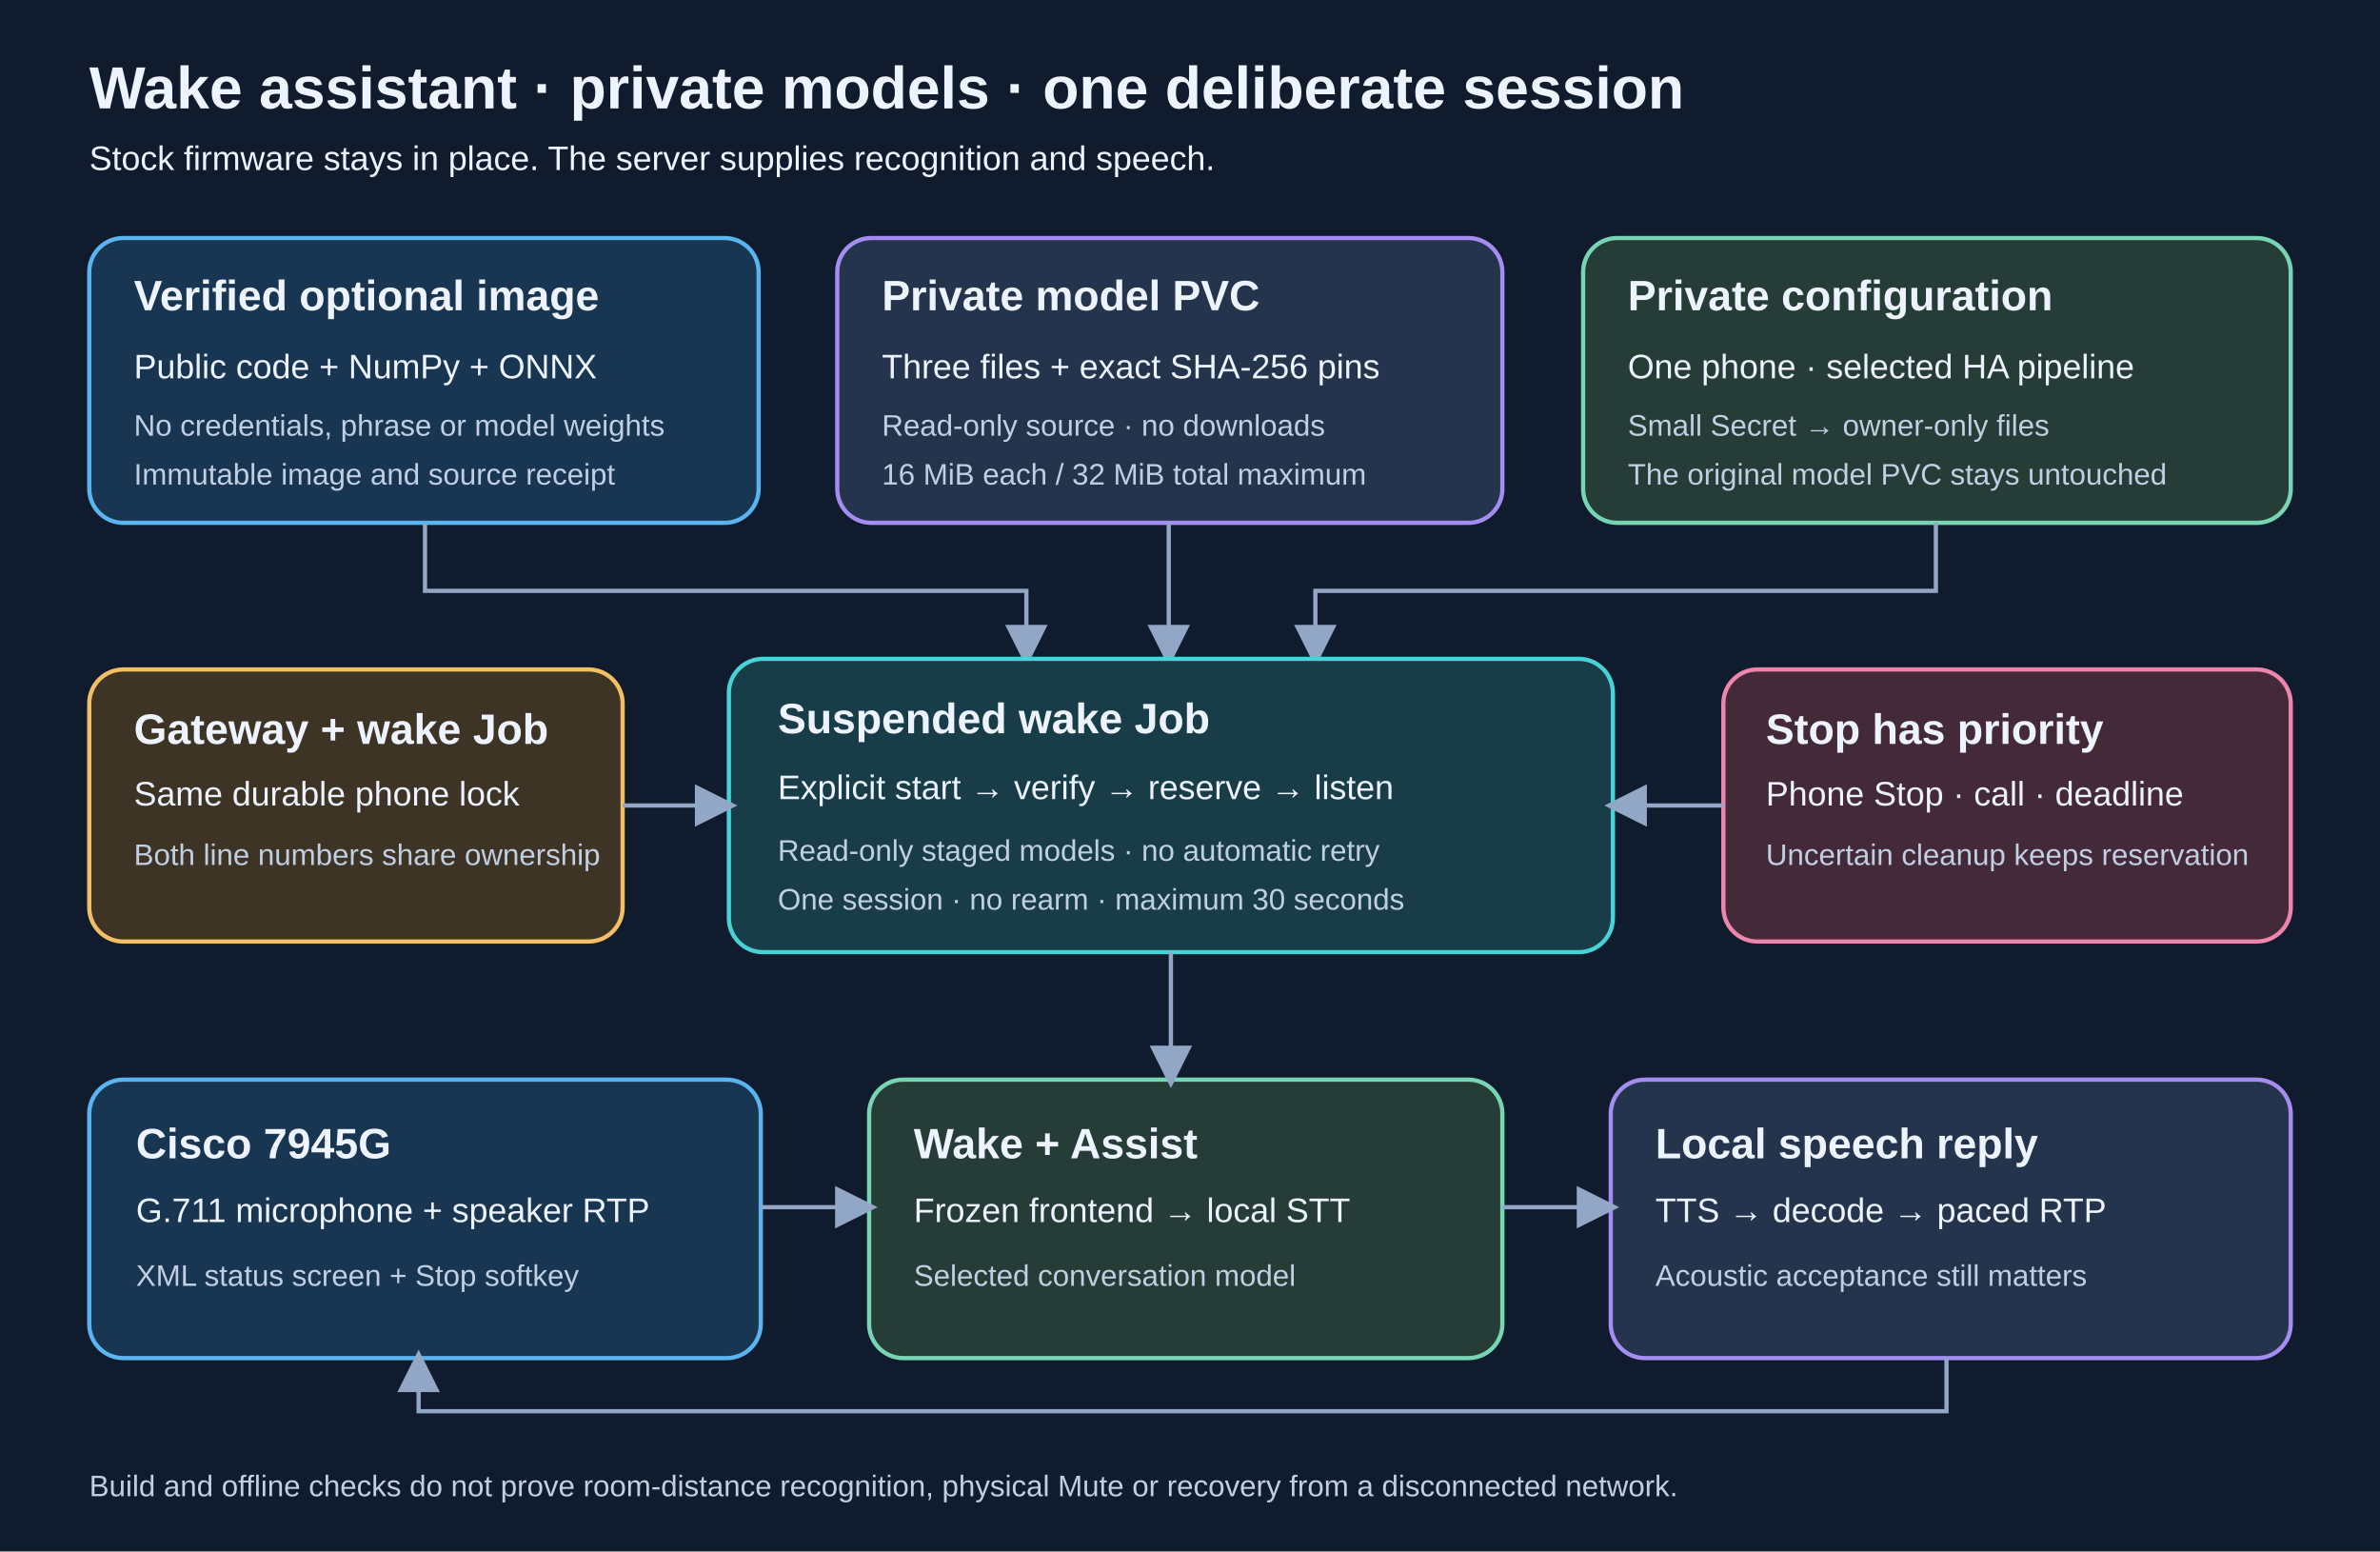
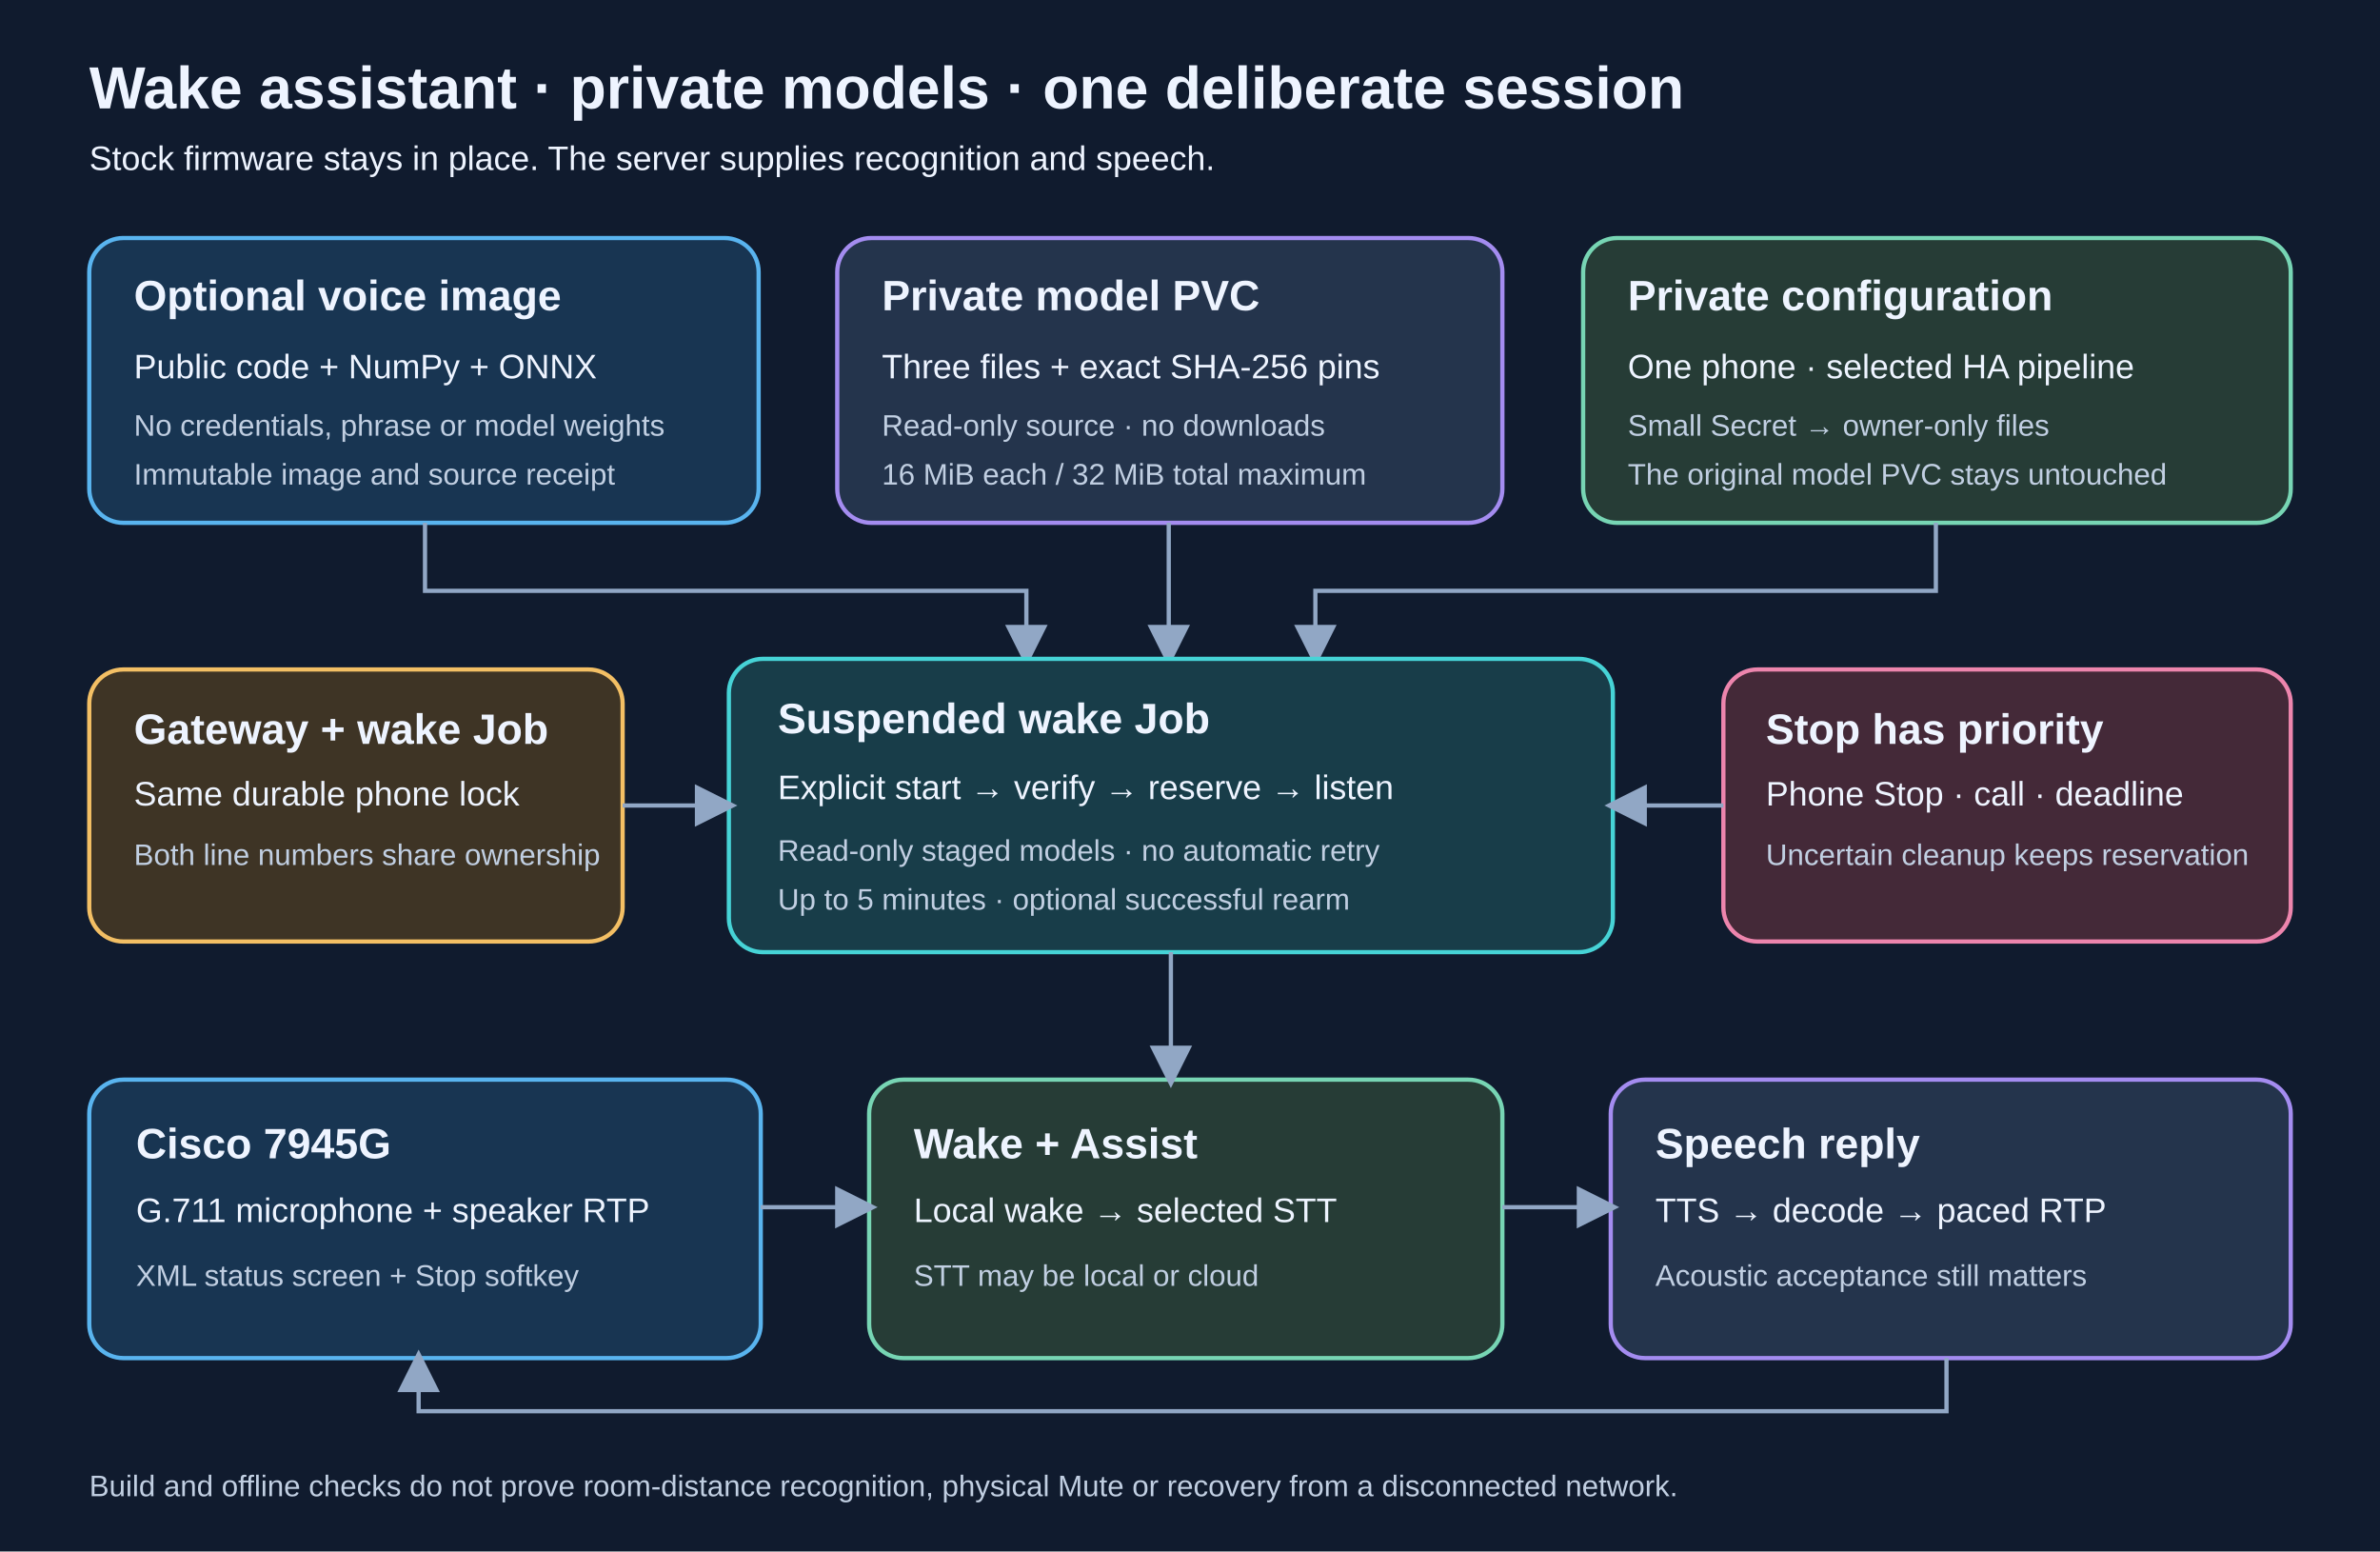
<svg xmlns="http://www.w3.org/2000/svg" width="1120" height="730" viewBox="0 0 1120 730" role="img" aria-labelledby="title desc">
  <defs>
    <marker id="arrow" markerWidth="10" markerHeight="10" refX="8" refY="5" orient="auto-start-reverse">
      <path d="M0,0 L10,5 L0,10 Z" fill="#91a7c5" />
    </marker>
    <style>text{font-family:Arial,sans-serif;fill:#eef4ff}.title{font-size:28px;font-weight:700}.head{font-size:20px;font-weight:700}.body{font-size:16px}.small{font-size:14px;fill:#c1cfe2}.arrow{stroke:#91a7c5;stroke-width:2;fill:none;marker-end:url(#arrow)}.box{stroke-width:2;rx:16}</style>
  </defs>
  <rect width="1120" height="730" fill="#101b2e" />
  <text x="42" y="51" class="title">Wake assistant · private models · one deliberate session</text>
  <text x="42" y="80" class="body" fill="#c1cfe2">Stock firmware stays in place. The server supplies recognition and speech.</text>
  <rect x="42" y="112" width="315" height="134" class="box" fill="#183552" stroke="#59b4ef" />
-   <text x="63" y="146" class="head">Verified optional image</text>
+   <text x="63" y="146" class="head">Optional voice image</text>
  <text x="63" y="178" class="body">Public code + NumPy + ONNX</text>
  <text x="63" y="205" class="small">No credentials, phrase or model weights</text>
  <text x="63" y="228" class="small">Immutable image and source receipt</text>
  <rect x="394" y="112" width="313" height="134" class="box" fill="#24344c" stroke="#a48cf0" />
  <text x="415" y="146" class="head">Private model PVC</text>
  <text x="415" y="178" class="body">Three files + exact SHA-256 pins</text>
  <text x="415" y="205" class="small">Read-only source · no downloads</text>
  <text x="415" y="228" class="small">16 MiB each / 32 MiB total maximum</text>
  <rect x="745" y="112" width="333" height="134" class="box" fill="#263c36" stroke="#77d5b4" />
  <text x="766" y="146" class="head">Private configuration</text>
  <text x="766" y="178" class="body">One phone · selected HA pipeline</text>
  <text x="766" y="205" class="small">Small Secret → owner-only files</text>
  <text x="766" y="228" class="small">The original model PVC stays untouched</text>
  <path d="M200 246 V278 H483 V310" class="arrow" />
  <path d="M550 246 V310" class="arrow" />
  <path d="M911 246 V278 H619 V310" class="arrow" />
  <rect x="343" y="310" width="416" height="138" class="box" fill="#183d49" stroke="#46d3d6" />
  <text x="366" y="345" class="head">Suspended wake Job</text>
  <text x="366" y="376" class="body">Explicit start → verify → reserve → listen</text>
  <text x="366" y="405" class="small">Read-only staged models · no automatic retry</text>
-   <text x="366" y="428" class="small">One session · no rearm · maximum 30 seconds</text>
+   <text x="366" y="428" class="small">Up to 5 minutes · optional successful rearm</text>
  <rect x="42" y="315" width="251" height="128" class="box" fill="#3e3425" stroke="#f3bf64" />
  <text x="63" y="350" class="head">Gateway + wake Job</text>
  <text x="63" y="379" class="body">Same durable phone lock</text>
  <text x="63" y="407" class="small">Both line numbers share ownership</text>
  <path d="M293 379 H343" class="arrow" />
  <rect x="811" y="315" width="267" height="128" class="box" fill="#442938" stroke="#ed85ad" />
  <text x="831" y="350" class="head">Stop has priority</text>
  <text x="831" y="379" class="body">Phone Stop · call · deadline</text>
  <text x="831" y="407" class="small">Uncertain cleanup keeps reservation</text>
  <path d="M811 379 H759" class="arrow" />
  <rect x="42" y="508" width="316" height="131" class="box" fill="#183552" stroke="#59b4ef" />
  <text x="64" y="545" class="head">Cisco 7945G</text>
  <text x="64" y="575" class="body">G.711 microphone + speaker RTP</text>
  <text x="64" y="605" class="small">XML status screen + Stop softkey</text>
  <rect x="409" y="508" width="298" height="131" class="box" fill="#263c36" stroke="#77d5b4" />
  <text x="430" y="545" class="head">Wake + Assist</text>
-   <text x="430" y="575" class="body">Frozen frontend → local STT</text>
-   <text x="430" y="605" class="small">Selected conversation model</text>
+   <text x="430" y="575" class="body">Local wake → selected STT</text>
+   <text x="430" y="605" class="small">STT may be local or cloud</text>
  <rect x="758" y="508" width="320" height="131" class="box" fill="#24344c" stroke="#a48cf0" />
-   <text x="779" y="545" class="head">Local speech reply</text>
+   <text x="779" y="545" class="head">Speech reply</text>
  <text x="779" y="575" class="body">TTS → decode → paced RTP</text>
  <text x="779" y="605" class="small">Acoustic acceptance still matters</text>
  <path d="M551 448 V508" class="arrow" />
  <path d="M358 568 H409" class="arrow" />
  <path d="M707 568 H758" class="arrow" />
  <path d="M916 639 V664 H197 V639" class="arrow" />
  <text x="42" y="704" class="small">Build and offline checks do not prove room-distance recognition, physical Mute or recovery from a disconnected network.</text>
</svg>
